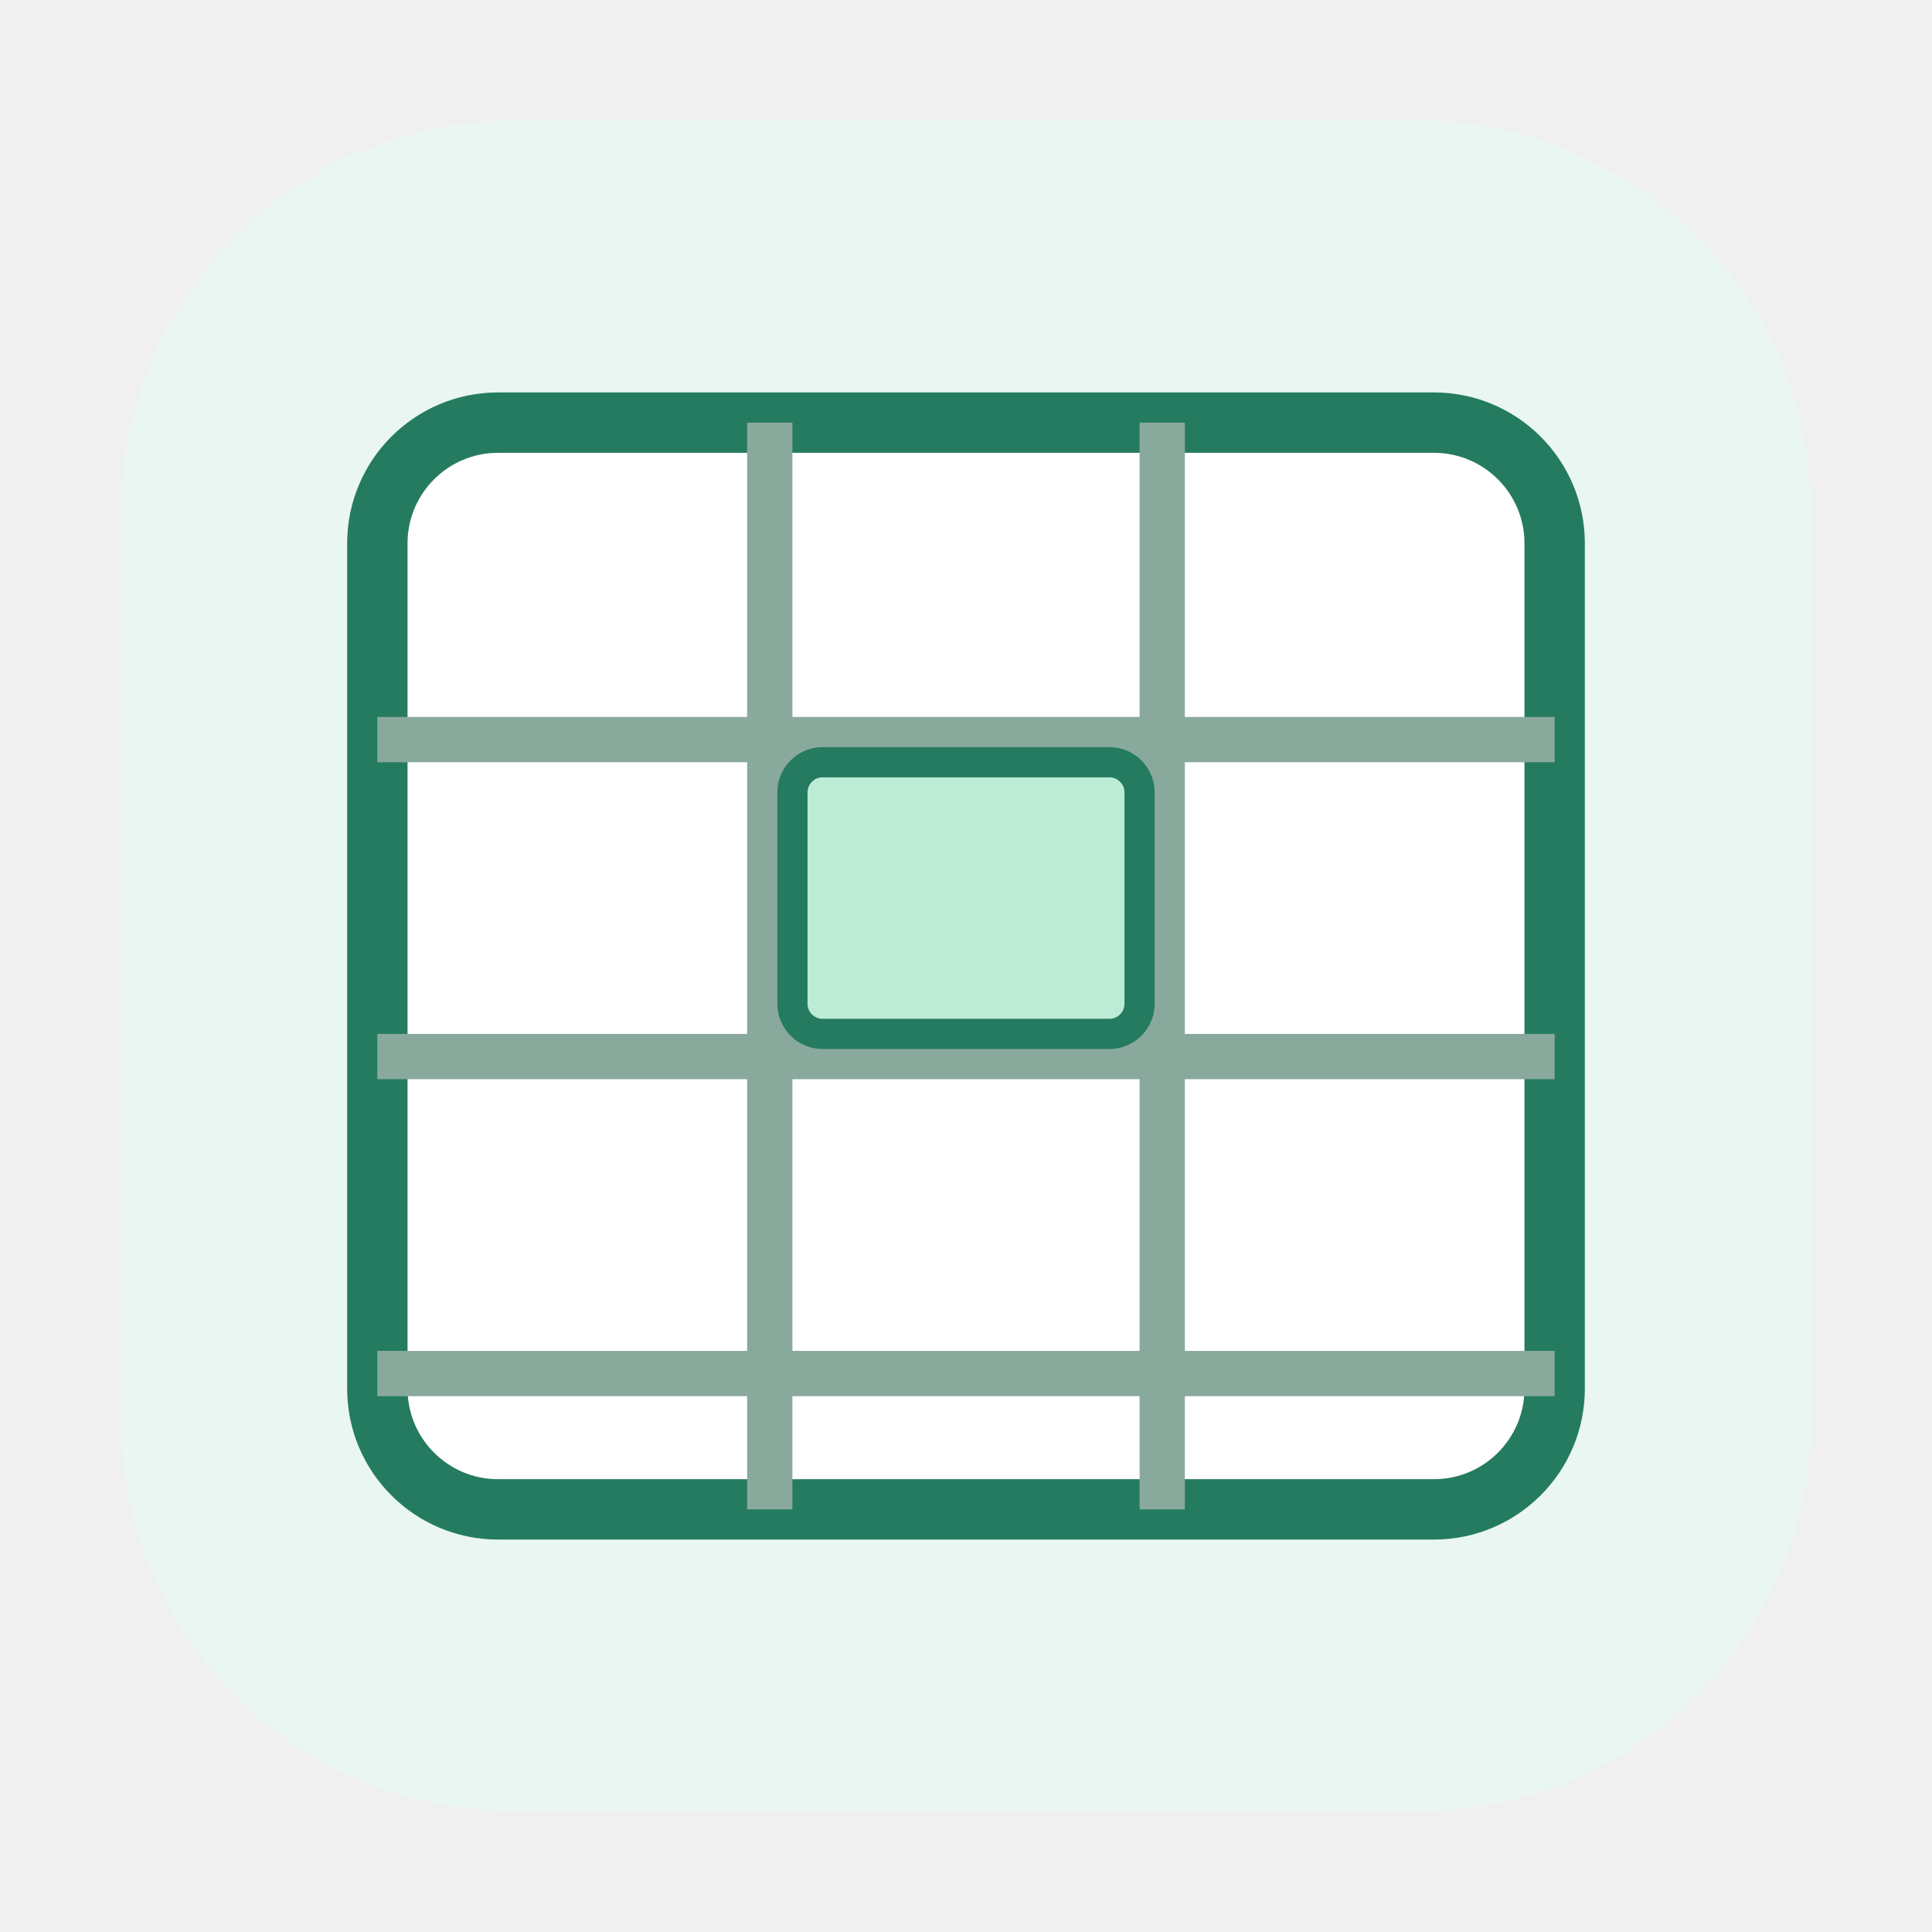
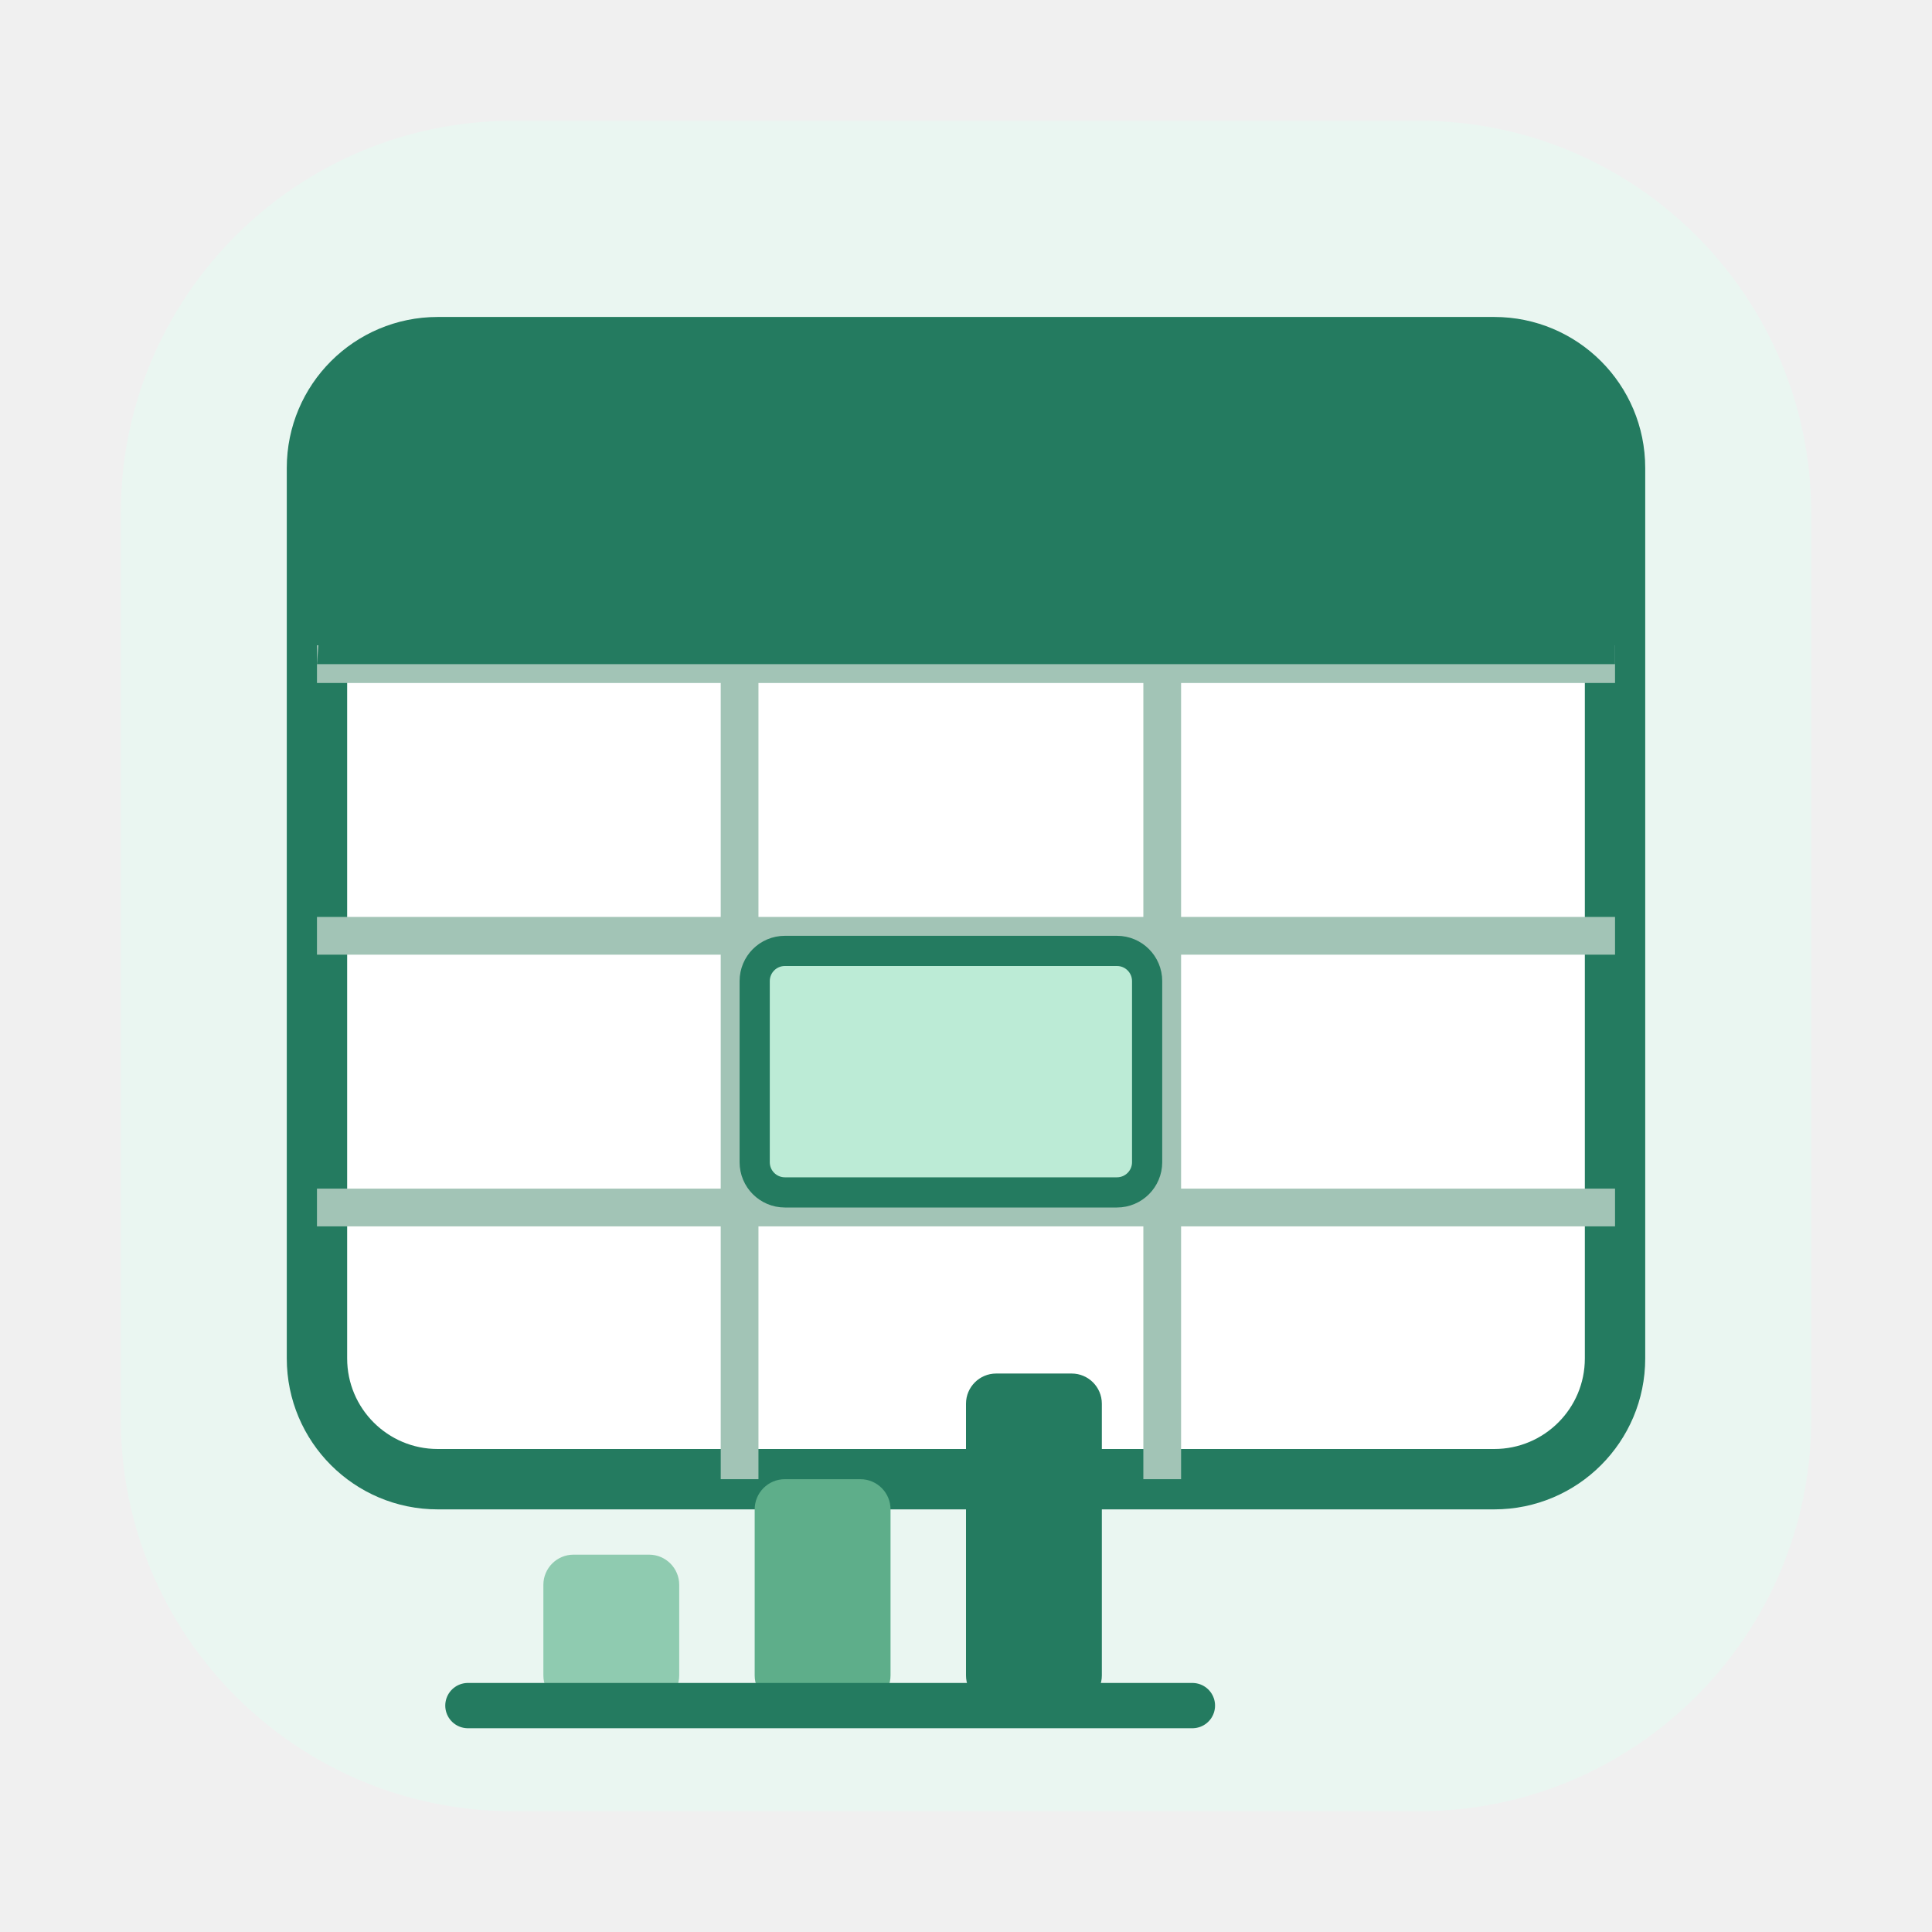
<svg xmlns="http://www.w3.org/2000/svg" width="128" height="128" viewBox="0 0 128 128" role="img" aria-labelledby="title desc">
  <rect x="8" y="8" width="112" height="112" rx="26" fill="#eaf6f1" />
-   <rect x="25" y="28" width="78" height="72" rx="8" fill="#fff" stroke="#247b60" stroke-width="4" />
-   <path d="M25 49h78M25 70h78M25 91h78M51 28v72M77 28v72" fill="none" stroke="#8aa99d" stroke-width="3" />
-   <rect x="52.5" y="50.5" width="23" height="18" rx="2" fill="#bcebd6" stroke="#247b60" stroke-width="2" />
+   <rect x="21" y="23" width="86" height="75" rx="8" fill="#ffffff" stroke="#247b60" stroke-width="4" />
+   <path d="M21 44h86M21 62h86M21 80h86M49 44v54M77 44v54" fill="none" stroke="#a2c4b6" stroke-width="2.5" />
+   <path d="M22 31a8 8 0 0 1 7-8h70a8 8 0 0 1 8 8v13H21z" fill="#247b60" />
+   <rect x="50" y="63" width="26" height="16" rx="2" fill="#bcebd6" stroke="#247b60" stroke-width="2" />
+   <rect x="36" y="103" width="9" height="10" rx="2" fill="#8fcbb0" />
+   <rect x="50" y="98" width="9" height="15" rx="2" fill="#5eae8a" />
+   <rect x="64" y="91" width="9" height="22" rx="2" fill="#247b60" />
+   <path d="M31 113h48" stroke="#247b60" stroke-width="3" stroke-linecap="round" />
</svg>
